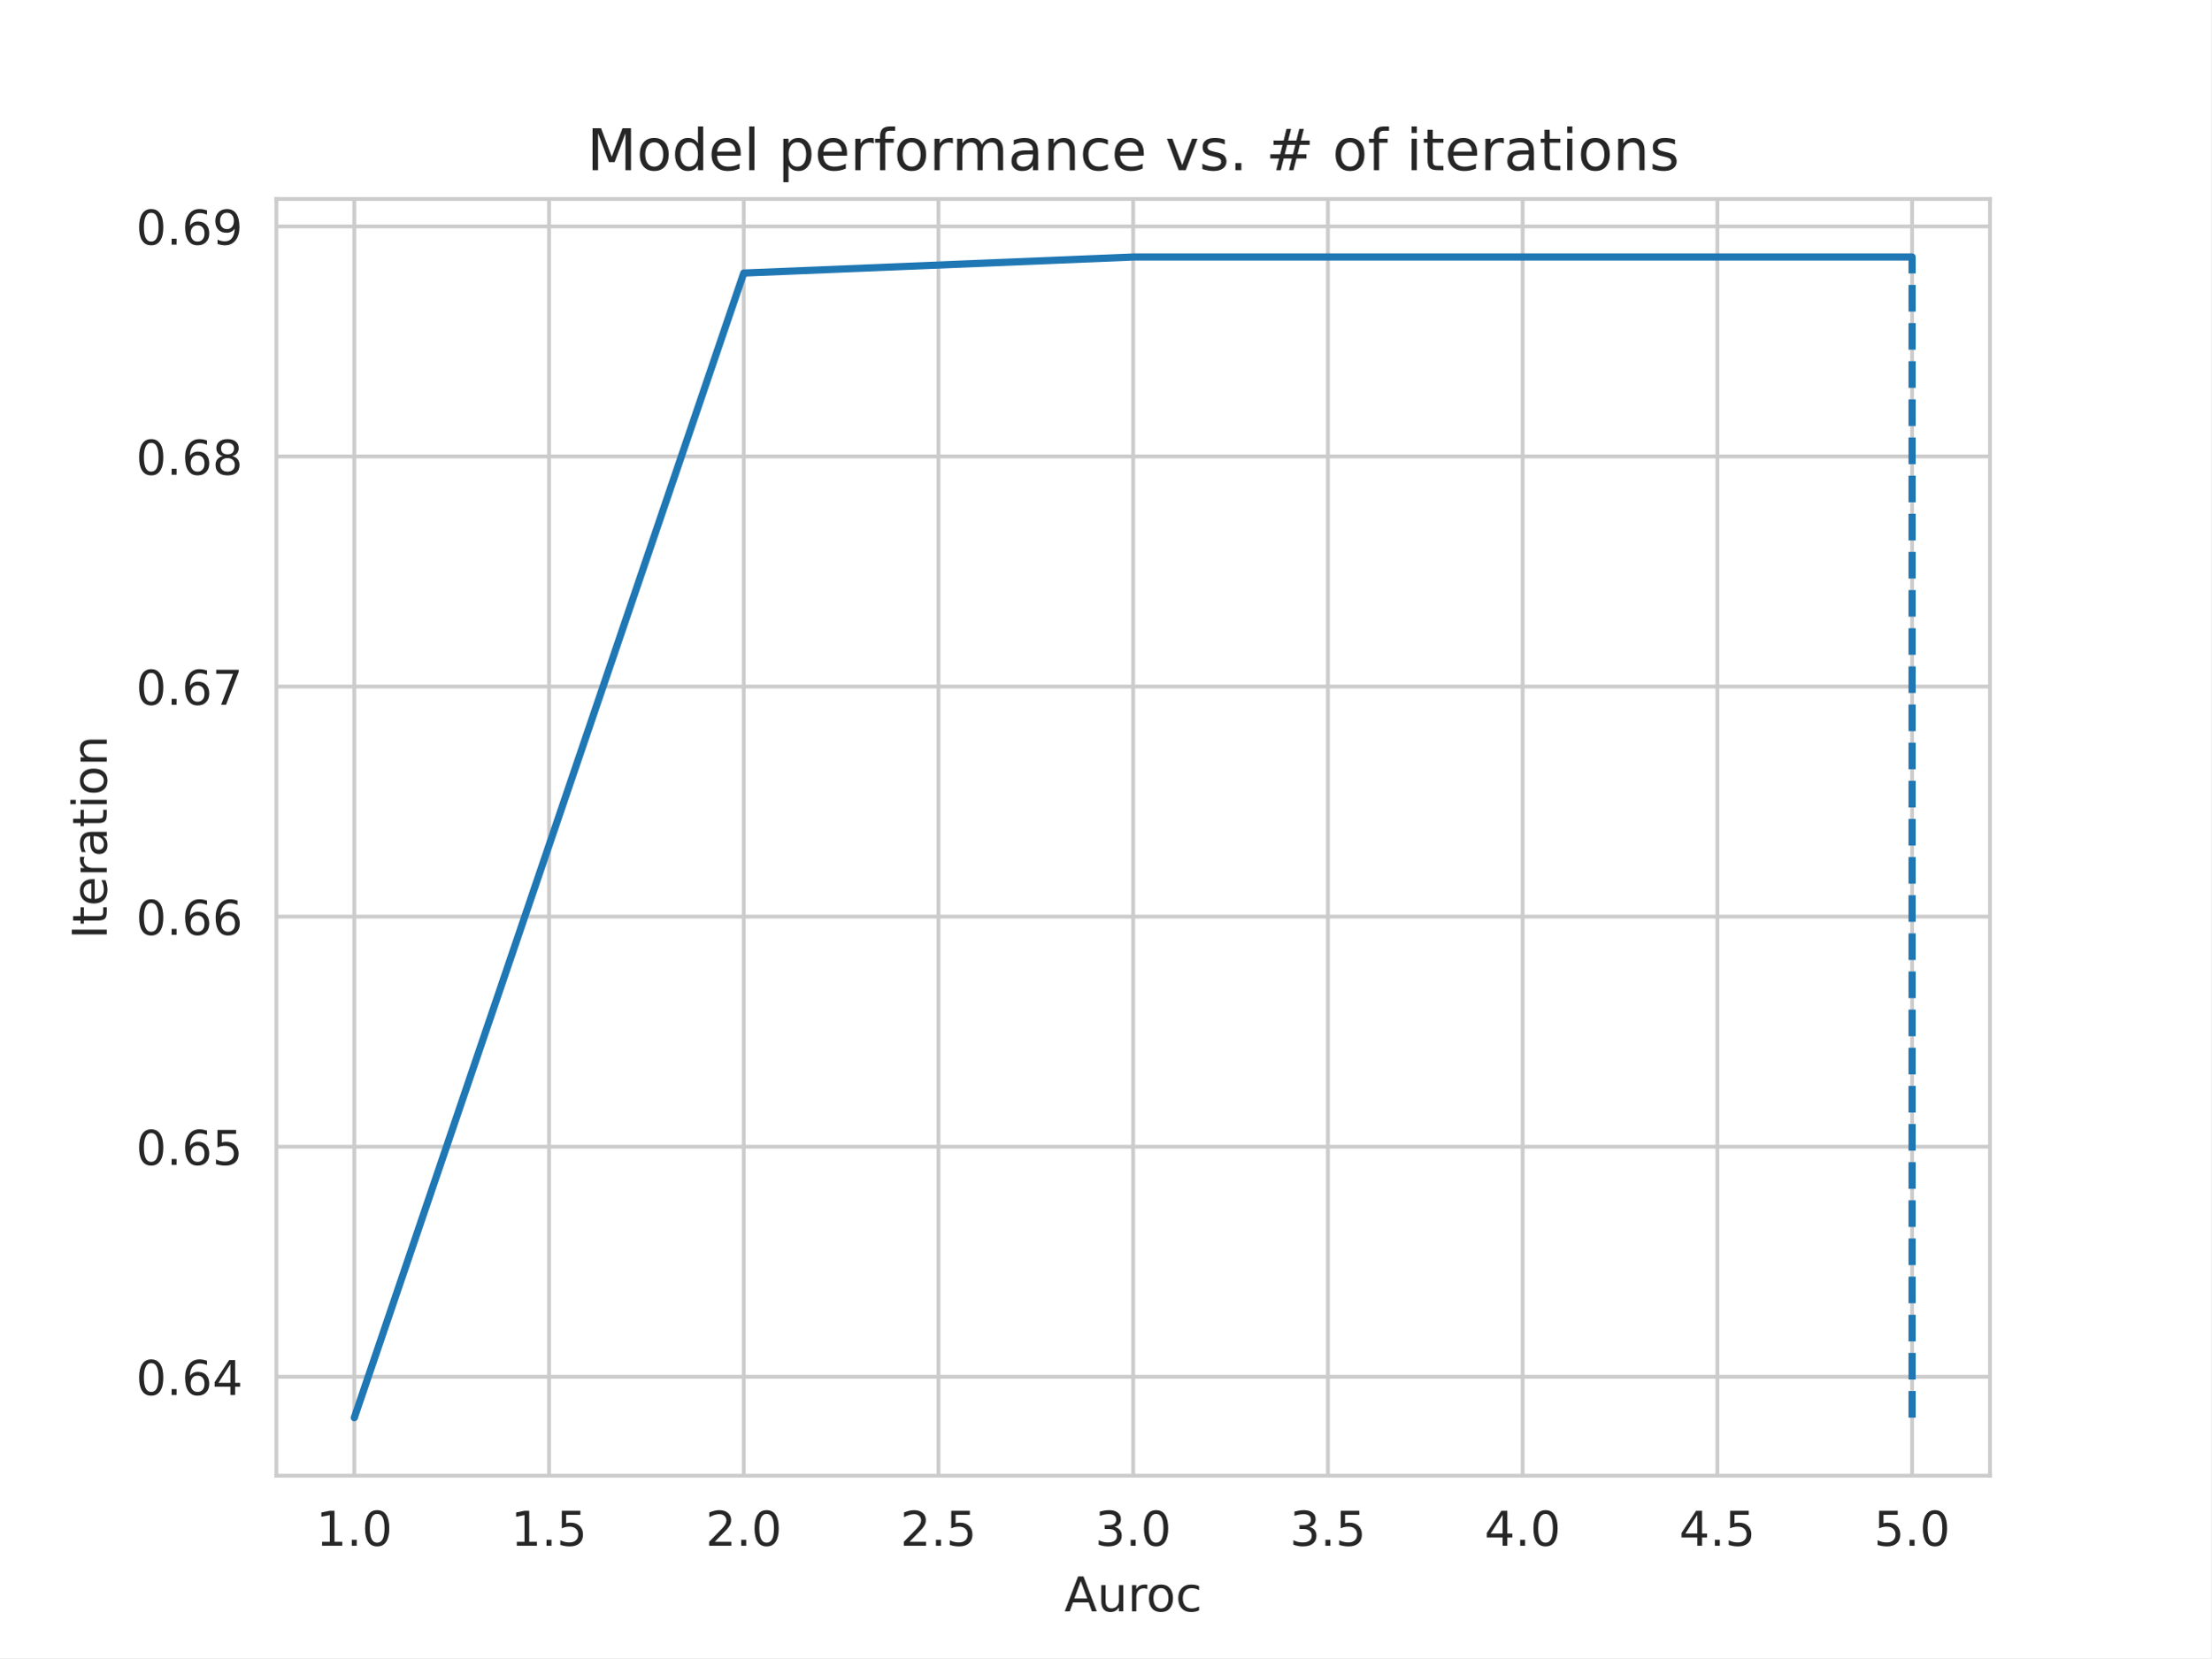
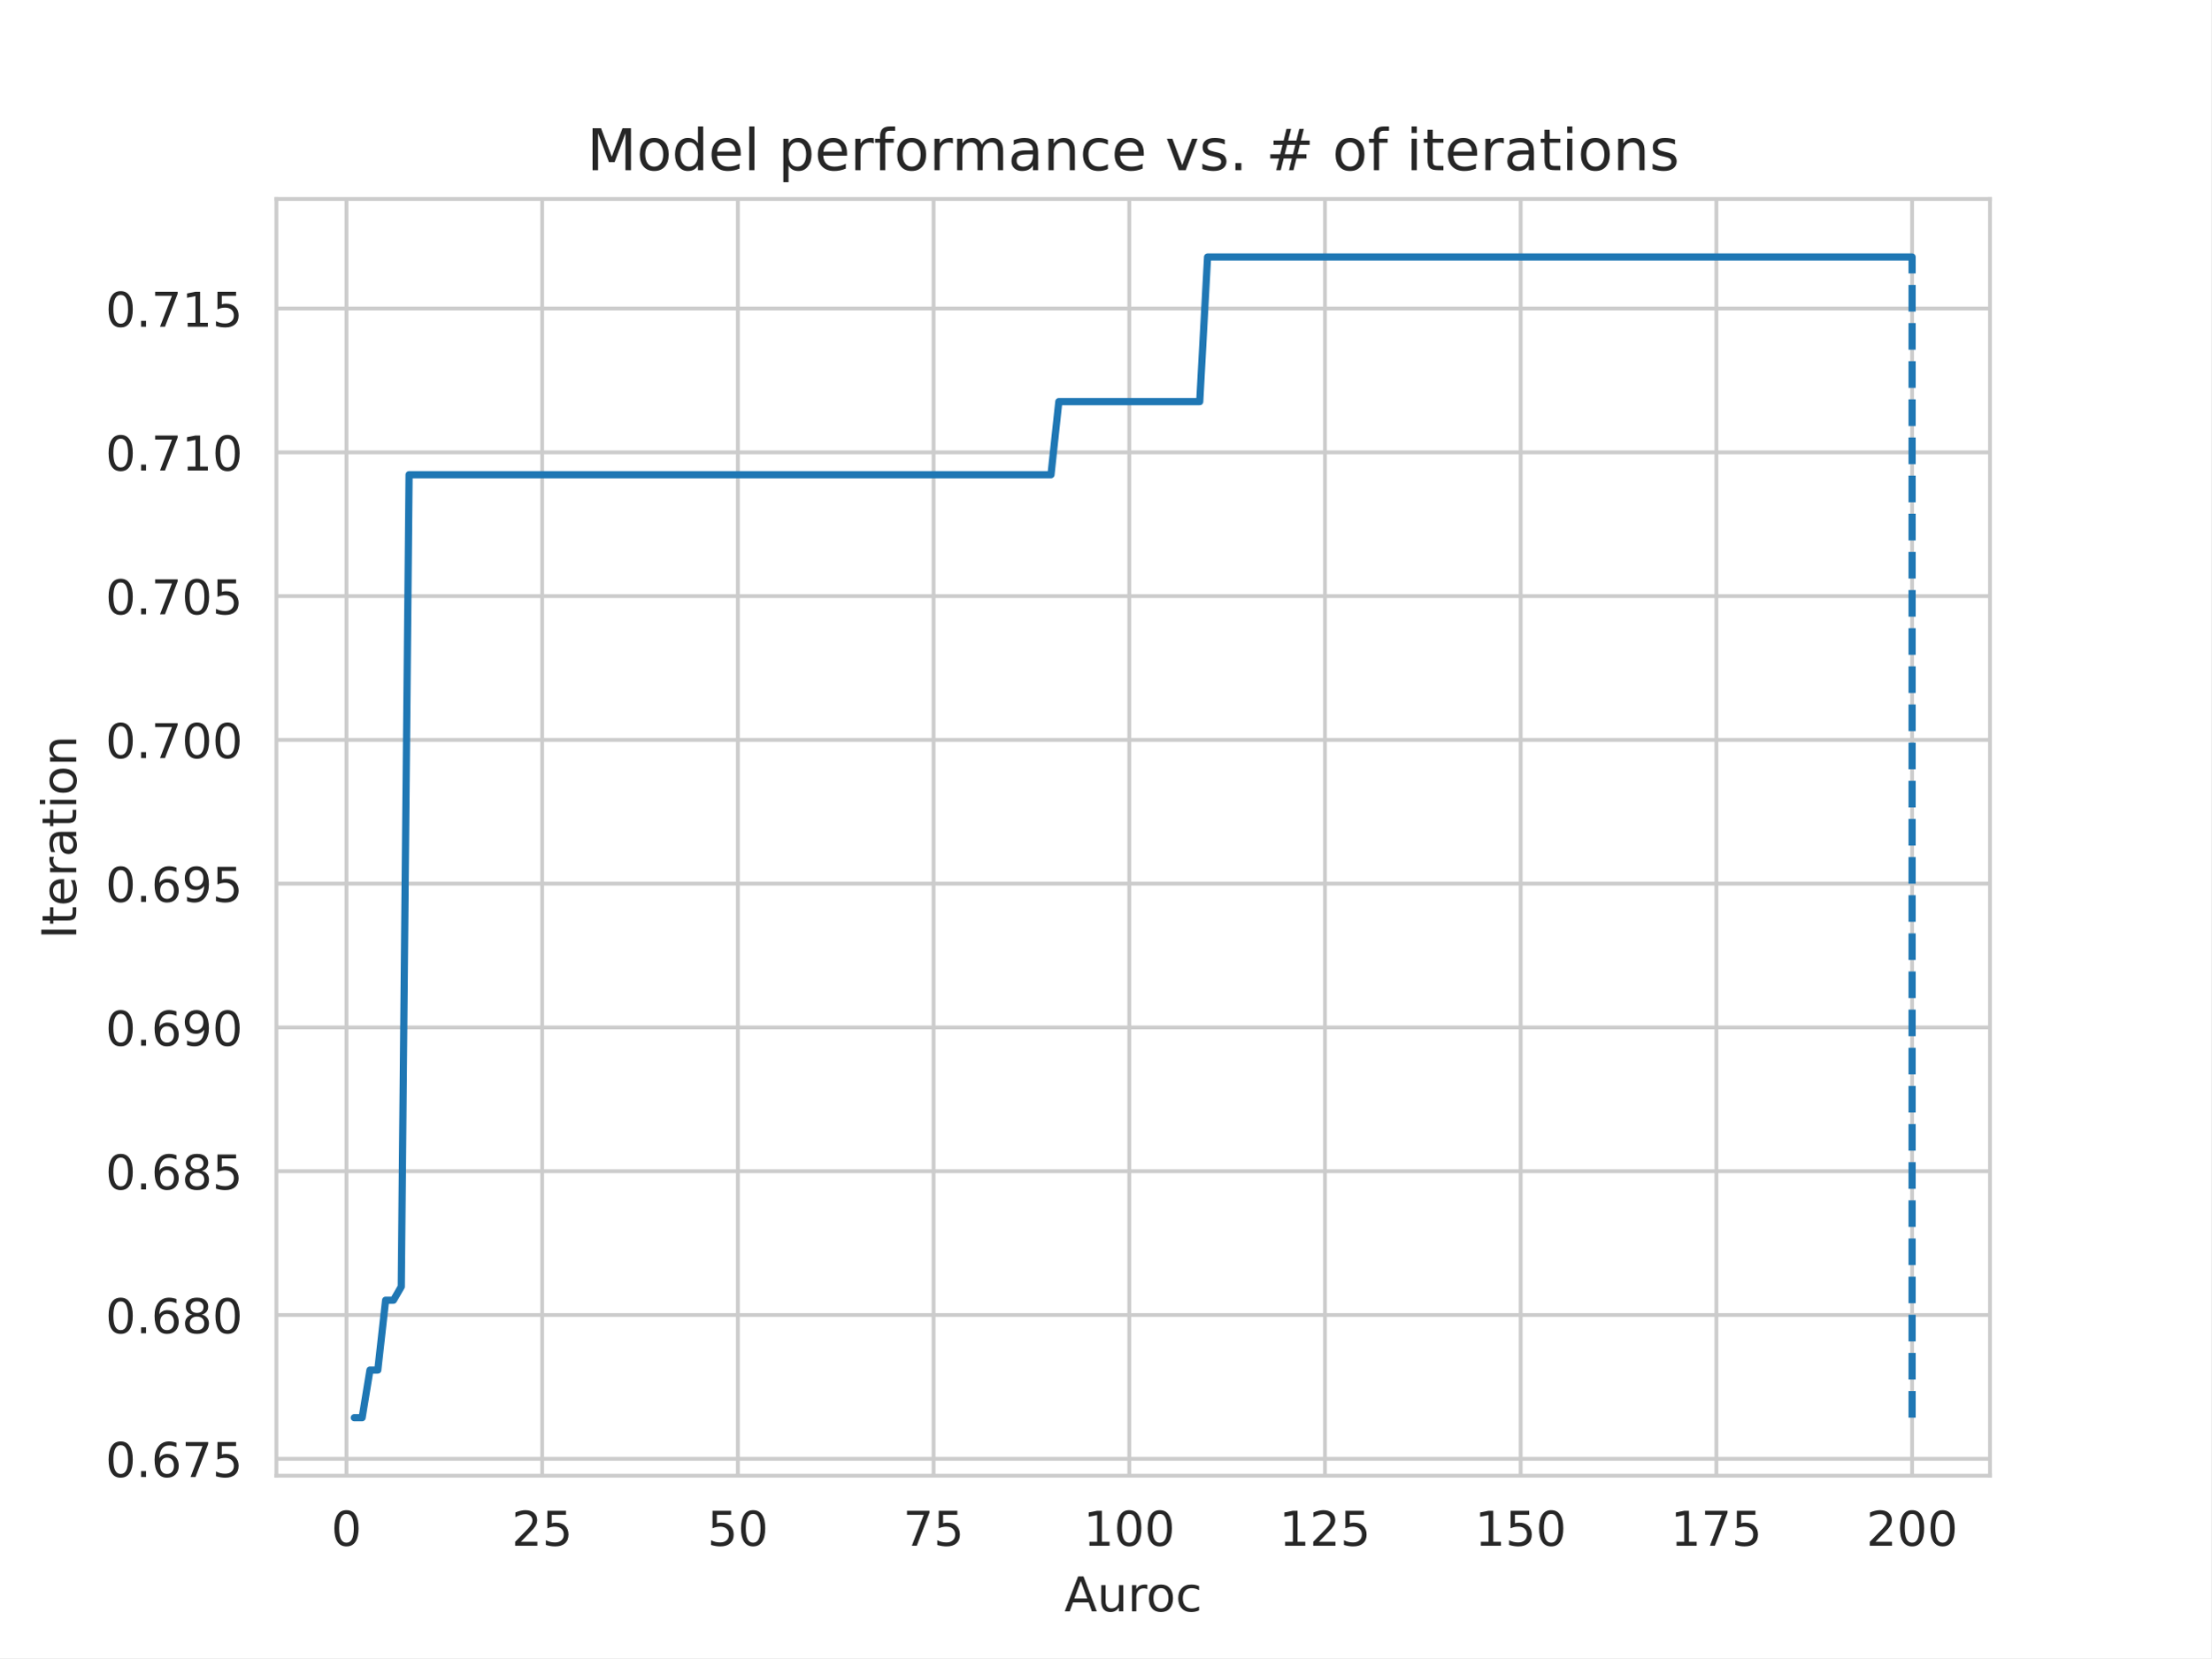
<svg xmlns="http://www.w3.org/2000/svg" xmlns:xlink="http://www.w3.org/1999/xlink" height="345.6pt" version="1.1" viewBox="0 0 460.8 345.6" width="460.8pt">
  <defs>
    <style type="text/css">*{stroke-linecap:butt;stroke-linejoin:round;}</style>
  </defs>
  <g id="figure_1">
    <g id="patch_1">
      <path d="M 0 345.6  L 460.8 345.6  L 460.8 0  L 0 0  z " style="fill:#ffffff;" />
    </g>
    <g id="axes_1">
      <g id="patch_2">
        <path d="M 57.6 307.584  L 414.72 307.584  L 414.72 41.472  L 57.6 41.472  z " style="fill:#ffffff;" />
      </g>
      <g id="matplotlib.axis_1">
        <g id="xtick_1">
          <g id="line2d_1">
-             <path clip-path="url(#pe7134ec172)" d="M 73.833 307.584  L 73.833 41.472  " style="fill:none;stroke:#cccccc;stroke-linecap:round;stroke-width:0.8;" />
+             <path clip-path="url(#p20db087b33)" d="M 72.201 307.584  L 72.201 41.472  " style="fill:none;stroke:#cccccc;stroke-linecap:round;stroke-width:0.8;" />
          </g>
          <g id="text_1">
-             <g style="fill:#262626;" transform="translate(65.88116 322.1824)scale(0.1 -0.1)">
-               <defs>
-                 <path d="M 794 531  L 1825 531  L 1825 4091  L 703 3866  L 703 4441  L 1819 4666  L 2450 4666  L 2450 531  L 3481 531  L 3481 0  L 794 0  L 794 531  z " id="DejaVuSans-31" transform="scale(0.015625)" />
-                 <path d="M 684 794  L 1344 794  L 1344 0  L 684 0  L 684 794  z " id="DejaVuSans-2e" transform="scale(0.015625)" />
+             <g style="fill:#262626;" transform="translate(69.02005 322.1824)scale(0.1 -0.1)">
+               <defs>
                <path d="M 2034 4250  Q 1547 4250 1301 3770  Q 1056 3291 1056 2328  Q 1056 1369 1301 889  Q 1547 409 2034 409  Q 2525 409 2770 889  Q 3016 1369 3016 2328  Q 3016 3291 2770 3770  Q 2525 4250 2034 4250  z M 2034 4750  Q 2819 4750 3233 4129  Q 3647 3509 3647 2328  Q 3647 1150 3233 529  Q 2819 -91 2034 -91  Q 1250 -91 836 529  Q 422 1150 422 2328  Q 422 3509 836 4129  Q 1250 4750 2034 4750  z " id="DejaVuSans-30" transform="scale(0.015625)" />
              </defs>
-               <use xlink:href="#DejaVuSans-31" />
-               <use x="63.623" xlink:href="#DejaVuSans-2e" />
-               <use x="95.41" xlink:href="#DejaVuSans-30" />
+               <use xlink:href="#DejaVuSans-30" />
            </g>
          </g>
        </g>
        <g id="xtick_2">
          <g id="line2d_2">
-             <path clip-path="url(#pe7134ec172)" d="M 114.415 307.584  L 114.415 41.472  " style="fill:none;stroke:#cccccc;stroke-linecap:round;stroke-width:0.8;" />
+             <path clip-path="url(#p20db087b33)" d="M 112.987 307.584  L 112.987 41.472  " style="fill:none;stroke:#cccccc;stroke-linecap:round;stroke-width:0.8;" />
          </g>
          <g id="text_2">
-             <g style="fill:#262626;" transform="translate(106.463 322.1824)scale(0.1 -0.1)">
-               <defs>
+             <g style="fill:#262626;" transform="translate(106.6245 322.1824)scale(0.1 -0.1)">
+               <defs>
+                 <path d="M 1228 531  L 3431 531  L 3431 0  L 469 0  L 469 531  Q 828 903 1448 1529  Q 2069 2156 2228 2338  Q 2531 2678 2651 2914  Q 2772 3150 2772 3378  Q 2772 3750 2511 3984  Q 2250 4219 1831 4219  Q 1534 4219 1204 4116  Q 875 4013 500 3803  L 500 4441  Q 881 4594 1212 4672  Q 1544 4750 1819 4750  Q 2544 4750 2975 4387  Q 3406 4025 3406 3419  Q 3406 3131 3298 2873  Q 3191 2616 2906 2266  Q 2828 2175 2409 1742  Q 1991 1309 1228 531  z " id="DejaVuSans-32" transform="scale(0.015625)" />
                <path d="M 691 4666  L 3169 4666  L 3169 4134  L 1269 4134  L 1269 2991  Q 1406 3038 1543 3061  Q 1681 3084 1819 3084  Q 2600 3084 3056 2656  Q 3513 2228 3513 1497  Q 3513 744 3044 326  Q 2575 -91 1722 -91  Q 1428 -91 1123 -41  Q 819 9 494 109  L 494 744  Q 775 591 1075 516  Q 1375 441 1709 441  Q 2250 441 2565 725  Q 2881 1009 2881 1497  Q 2881 1984 2565 2268  Q 2250 2553 1709 2553  Q 1456 2553 1204 2497  Q 953 2441 691 2322  L 691 4666  z " id="DejaVuSans-35" transform="scale(0.015625)" />
              </defs>
-               <use xlink:href="#DejaVuSans-31" />
-               <use x="63.623" xlink:href="#DejaVuSans-2e" />
-               <use x="95.41" xlink:href="#DejaVuSans-35" />
+               <use xlink:href="#DejaVuSans-32" />
+               <use x="63.623" xlink:href="#DejaVuSans-35" />
            </g>
          </g>
        </g>
        <g id="xtick_3">
          <g id="line2d_3">
-             <path clip-path="url(#pe7134ec172)" d="M 154.996 307.584  L 154.996 41.472  " style="fill:none;stroke:#cccccc;stroke-linecap:round;stroke-width:0.8;" />
+             <path clip-path="url(#p20db087b33)" d="M 153.773 307.584  L 153.773 41.472  " style="fill:none;stroke:#cccccc;stroke-linecap:round;stroke-width:0.8;" />
          </g>
          <g id="text_3">
-             <g style="fill:#262626;" transform="translate(147.0448 322.1824)scale(0.1 -0.1)">
-               <defs>
-                 <path d="M 1228 531  L 3431 531  L 3431 0  L 469 0  L 469 531  Q 828 903 1448 1529  Q 2069 2156 2228 2338  Q 2531 2678 2651 2914  Q 2772 3150 2772 3378  Q 2772 3750 2511 3984  Q 2250 4219 1831 4219  Q 1534 4219 1204 4116  Q 875 4013 500 3803  L 500 4441  Q 881 4594 1212 4672  Q 1544 4750 1819 4750  Q 2544 4750 2975 4387  Q 3406 4025 3406 3419  Q 3406 3131 3298 2873  Q 3191 2616 2906 2266  Q 2828 2175 2409 1742  Q 1991 1309 1228 531  z " id="DejaVuSans-32" transform="scale(0.015625)" />
-               </defs>
-               <use xlink:href="#DejaVuSans-32" />
-               <use x="63.623" xlink:href="#DejaVuSans-2e" />
-               <use x="95.41" xlink:href="#DejaVuSans-30" />
+             <g style="fill:#262626;" transform="translate(147.4103 322.1824)scale(0.1 -0.1)">
+               <use xlink:href="#DejaVuSans-35" />
+               <use x="63.623" xlink:href="#DejaVuSans-30" />
            </g>
          </g>
        </g>
        <g id="xtick_4">
          <g id="line2d_4">
-             <path clip-path="url(#pe7134ec172)" d="M 195.578 307.584  L 195.578 41.472  " style="fill:none;stroke:#cccccc;stroke-linecap:round;stroke-width:0.8;" />
+             <path clip-path="url(#p20db087b33)" d="M 194.559 307.584  L 194.559 41.472  " style="fill:none;stroke:#cccccc;stroke-linecap:round;stroke-width:0.8;" />
          </g>
          <g id="text_4">
-             <g style="fill:#262626;" transform="translate(187.6266 322.1824)scale(0.1 -0.1)">
-               <use xlink:href="#DejaVuSans-32" />
-               <use x="63.623" xlink:href="#DejaVuSans-2e" />
-               <use x="95.41" xlink:href="#DejaVuSans-35" />
+             <g style="fill:#262626;" transform="translate(188.196 322.1824)scale(0.1 -0.1)">
+               <defs>
+                 <path d="M 525 4666  L 3525 4666  L 3525 4397  L 1831 0  L 1172 0  L 2766 4134  L 525 4134  L 525 4666  z " id="DejaVuSans-37" transform="scale(0.015625)" />
+               </defs>
+               <use xlink:href="#DejaVuSans-37" />
+               <use x="63.623" xlink:href="#DejaVuSans-35" />
            </g>
          </g>
        </g>
        <g id="xtick_5">
          <g id="line2d_5">
-             <path clip-path="url(#pe7134ec172)" d="M 236.16 307.584  L 236.16 41.472  " style="fill:none;stroke:#cccccc;stroke-linecap:round;stroke-width:0.8;" />
+             <path clip-path="url(#p20db087b33)" d="M 235.344 307.584  L 235.344 41.472  " style="fill:none;stroke:#cccccc;stroke-linecap:round;stroke-width:0.8;" />
          </g>
          <g id="text_5">
-             <g style="fill:#262626;" transform="translate(228.2084 322.1824)scale(0.1 -0.1)">
-               <defs>
-                 <path d="M 2597 2516  Q 3050 2419 3304 2112  Q 3559 1806 3559 1356  Q 3559 666 3084 287  Q 2609 -91 1734 -91  Q 1441 -91 1130 -33  Q 819 25 488 141  L 488 750  Q 750 597 1062 519  Q 1375 441 1716 441  Q 2309 441 2620 675  Q 2931 909 2931 1356  Q 2931 1769 2642 2001  Q 2353 2234 1838 2234  L 1294 2234  L 1294 2753  L 1863 2753  Q 2328 2753 2575 2939  Q 2822 3125 2822 3475  Q 2822 3834 2567 4026  Q 2313 4219 1838 4219  Q 1578 4219 1281 4162  Q 984 4106 628 3988  L 628 4550  Q 988 4650 1302 4700  Q 1616 4750 1894 4750  Q 2613 4750 3031 4423  Q 3450 4097 3450 3541  Q 3450 3153 3228 2886  Q 3006 2619 2597 2516  z " id="DejaVuSans-33" transform="scale(0.015625)" />
-               </defs>
-               <use xlink:href="#DejaVuSans-33" />
-               <use x="63.623" xlink:href="#DejaVuSans-2e" />
-               <use x="95.41" xlink:href="#DejaVuSans-30" />
+             <g style="fill:#262626;" transform="translate(225.8005 322.1824)scale(0.1 -0.1)">
+               <defs>
+                 <path d="M 794 531  L 1825 531  L 1825 4091  L 703 3866  L 703 4441  L 1819 4666  L 2450 4666  L 2450 531  L 3481 531  L 3481 0  L 794 0  L 794 531  z " id="DejaVuSans-31" transform="scale(0.015625)" />
+               </defs>
+               <use xlink:href="#DejaVuSans-31" />
+               <use x="63.623" xlink:href="#DejaVuSans-30" />
+               <use x="127.246" xlink:href="#DejaVuSans-30" />
            </g>
          </g>
        </g>
        <g id="xtick_6">
          <g id="line2d_6">
-             <path clip-path="url(#pe7134ec172)" d="M 276.742 307.584  L 276.742 41.472  " style="fill:none;stroke:#cccccc;stroke-linecap:round;stroke-width:0.8;" />
+             <path clip-path="url(#p20db087b33)" d="M 276.13 307.584  L 276.13 41.472  " style="fill:none;stroke:#cccccc;stroke-linecap:round;stroke-width:0.8;" />
          </g>
          <g id="text_6">
-             <g style="fill:#262626;" transform="translate(268.7903 322.1824)scale(0.1 -0.1)">
-               <use xlink:href="#DejaVuSans-33" />
-               <use x="63.623" xlink:href="#DejaVuSans-2e" />
-               <use x="95.41" xlink:href="#DejaVuSans-35" />
+             <g style="fill:#262626;" transform="translate(266.5863 322.1824)scale(0.1 -0.1)">
+               <use xlink:href="#DejaVuSans-31" />
+               <use x="63.623" xlink:href="#DejaVuSans-32" />
+               <use x="127.246" xlink:href="#DejaVuSans-35" />
            </g>
          </g>
        </g>
        <g id="xtick_7">
          <g id="line2d_7">
-             <path clip-path="url(#pe7134ec172)" d="M 317.324 307.584  L 317.324 41.472  " style="fill:none;stroke:#cccccc;stroke-linecap:round;stroke-width:0.8;" />
+             <path clip-path="url(#p20db087b33)" d="M 316.916 307.584  L 316.916 41.472  " style="fill:none;stroke:#cccccc;stroke-linecap:round;stroke-width:0.8;" />
          </g>
          <g id="text_7">
-             <g style="fill:#262626;" transform="translate(309.3721 322.1824)scale(0.1 -0.1)">
-               <defs>
-                 <path d="M 2419 4116  L 825 1625  L 2419 1625  L 2419 4116  z M 2253 4666  L 3047 4666  L 3047 1625  L 3713 1625  L 3713 1100  L 3047 1100  L 3047 0  L 2419 0  L 2419 1100  L 313 1100  L 313 1709  L 2253 4666  z " id="DejaVuSans-34" transform="scale(0.015625)" />
-               </defs>
-               <use xlink:href="#DejaVuSans-34" />
-               <use x="63.623" xlink:href="#DejaVuSans-2e" />
-               <use x="95.41" xlink:href="#DejaVuSans-30" />
+             <g style="fill:#262626;" transform="translate(307.372 322.1824)scale(0.1 -0.1)">
+               <use xlink:href="#DejaVuSans-31" />
+               <use x="63.623" xlink:href="#DejaVuSans-35" />
+               <use x="127.246" xlink:href="#DejaVuSans-30" />
            </g>
          </g>
        </g>
        <g id="xtick_8">
          <g id="line2d_8">
-             <path clip-path="url(#pe7134ec172)" d="M 357.905 307.584  L 357.905 41.472  " style="fill:none;stroke:#cccccc;stroke-linecap:round;stroke-width:0.8;" />
+             <path clip-path="url(#p20db087b33)" d="M 357.702 307.584  L 357.702 41.472  " style="fill:none;stroke:#cccccc;stroke-linecap:round;stroke-width:0.8;" />
          </g>
          <g id="text_8">
-             <g style="fill:#262626;" transform="translate(349.9539 322.1824)scale(0.1 -0.1)">
-               <use xlink:href="#DejaVuSans-34" />
-               <use x="63.623" xlink:href="#DejaVuSans-2e" />
-               <use x="95.41" xlink:href="#DejaVuSans-35" />
+             <g style="fill:#262626;" transform="translate(348.1578 322.1824)scale(0.1 -0.1)">
+               <use xlink:href="#DejaVuSans-31" />
+               <use x="63.623" xlink:href="#DejaVuSans-37" />
+               <use x="127.246" xlink:href="#DejaVuSans-35" />
            </g>
          </g>
        </g>
        <g id="xtick_9">
          <g id="line2d_9">
-             <path clip-path="url(#pe7134ec172)" d="M 398.487 307.584  L 398.487 41.472  " style="fill:none;stroke:#cccccc;stroke-linecap:round;stroke-width:0.8;" />
+             <path clip-path="url(#p20db087b33)" d="M 398.487 307.584  L 398.487 41.472  " style="fill:none;stroke:#cccccc;stroke-linecap:round;stroke-width:0.8;" />
          </g>
          <g id="text_9">
-             <g style="fill:#262626;" transform="translate(390.5357 322.1824)scale(0.1 -0.1)">
-               <use xlink:href="#DejaVuSans-35" />
-               <use x="63.623" xlink:href="#DejaVuSans-2e" />
-               <use x="95.41" xlink:href="#DejaVuSans-30" />
+             <g style="fill:#262626;" transform="translate(388.9435 322.1824)scale(0.1 -0.1)">
+               <use xlink:href="#DejaVuSans-32" />
+               <use x="63.623" xlink:href="#DejaVuSans-30" />
+               <use x="127.246" xlink:href="#DejaVuSans-30" />
            </g>
          </g>
        </g>
        <g id="text_10">
          <g style="fill:#262626;" transform="translate(221.8194 335.8606)scale(0.1 -0.1)">
            <defs>
              <path d="M 2188 4044  L 1331 1722  L 3047 1722  L 2188 4044  z M 1831 4666  L 2547 4666  L 4325 0  L 3669 0  L 3244 1197  L 1141 1197  L 716 0  L 50 0  L 1831 4666  z " id="DejaVuSans-41" transform="scale(0.015625)" />
              <path d="M 544 1381  L 544 3500  L 1119 3500  L 1119 1403  Q 1119 906 1312 657  Q 1506 409 1894 409  Q 2359 409 2629 706  Q 2900 1003 2900 1516  L 2900 3500  L 3475 3500  L 3475 0  L 2900 0  L 2900 538  Q 2691 219 2414 64  Q 2138 -91 1772 -91  Q 1169 -91 856 284  Q 544 659 544 1381  z M 1991 3584  L 1991 3584  z " id="DejaVuSans-75" transform="scale(0.015625)" />
              <path d="M 2631 2963  Q 2534 3019 2420 3045  Q 2306 3072 2169 3072  Q 1681 3072 1420 2755  Q 1159 2438 1159 1844  L 1159 0  L 581 0  L 581 3500  L 1159 3500  L 1159 2956  Q 1341 3275 1631 3429  Q 1922 3584 2338 3584  Q 2397 3584 2469 3576  Q 2541 3569 2628 3553  L 2631 2963  z " id="DejaVuSans-72" transform="scale(0.015625)" />
              <path d="M 1959 3097  Q 1497 3097 1228 2736  Q 959 2375 959 1747  Q 959 1119 1226 758  Q 1494 397 1959 397  Q 2419 397 2687 759  Q 2956 1122 2956 1747  Q 2956 2369 2687 2733  Q 2419 3097 1959 3097  z M 1959 3584  Q 2709 3584 3137 3096  Q 3566 2609 3566 1747  Q 3566 888 3137 398  Q 2709 -91 1959 -91  Q 1206 -91 779 398  Q 353 888 353 1747  Q 353 2609 779 3096  Q 1206 3584 1959 3584  z " id="DejaVuSans-6f" transform="scale(0.015625)" />
              <path d="M 3122 3366  L 3122 2828  Q 2878 2963 2633 3030  Q 2388 3097 2138 3097  Q 1578 3097 1268 2742  Q 959 2388 959 1747  Q 959 1106 1268 751  Q 1578 397 2138 397  Q 2388 397 2633 464  Q 2878 531 3122 666  L 3122 134  Q 2881 22 2623 -34  Q 2366 -91 2075 -91  Q 1284 -91 818 406  Q 353 903 353 1747  Q 353 2603 823 3093  Q 1294 3584 2113 3584  Q 2378 3584 2631 3529  Q 2884 3475 3122 3366  z " id="DejaVuSans-63" transform="scale(0.015625)" />
            </defs>
            <use xlink:href="#DejaVuSans-41" />
            <use x="68.408" xlink:href="#DejaVuSans-75" />
            <use x="131.787" xlink:href="#DejaVuSans-72" />
            <use x="170.65" xlink:href="#DejaVuSans-6f" />
            <use x="231.832" xlink:href="#DejaVuSans-63" />
          </g>
        </g>
      </g>
      <g id="matplotlib.axis_2">
        <g id="ytick_1">
          <g id="line2d_10">
-             <path clip-path="url(#pe7134ec172)" d="M 57.6 286.961  L 414.72 286.961  " style="fill:none;stroke:#cccccc;stroke-linecap:round;stroke-width:0.8;" />
+             <path clip-path="url(#p20db087b33)" d="M 57.6 304.06  L 414.72 304.06  " style="fill:none;stroke:#cccccc;stroke-linecap:round;stroke-width:0.8;" />
          </g>
          <g id="text_11">
-             <g style="fill:#262626;" transform="translate(28.33438 290.7599)scale(0.1 -0.1)">
-               <defs>
+             <g style="fill:#262626;" transform="translate(21.97188 307.8597)scale(0.1 -0.1)">
+               <defs>
+                 <path d="M 684 794  L 1344 794  L 1344 0  L 684 0  L 684 794  z " id="DejaVuSans-2e" transform="scale(0.015625)" />
                <path d="M 2113 2584  Q 1688 2584 1439 2293  Q 1191 2003 1191 1497  Q 1191 994 1439 701  Q 1688 409 2113 409  Q 2538 409 2786 701  Q 3034 994 3034 1497  Q 3034 2003 2786 2293  Q 2538 2584 2113 2584  z M 3366 4563  L 3366 3988  Q 3128 4100 2886 4159  Q 2644 4219 2406 4219  Q 1781 4219 1451 3797  Q 1122 3375 1075 2522  Q 1259 2794 1537 2939  Q 1816 3084 2150 3084  Q 2853 3084 3261 2657  Q 3669 2231 3669 1497  Q 3669 778 3244 343  Q 2819 -91 2113 -91  Q 1303 -91 875 529  Q 447 1150 447 2328  Q 447 3434 972 4092  Q 1497 4750 2381 4750  Q 2619 4750 2861 4703  Q 3103 4656 3366 4563  z " id="DejaVuSans-36" transform="scale(0.015625)" />
              </defs>
              <use xlink:href="#DejaVuSans-30" />
              <use x="63.623" xlink:href="#DejaVuSans-2e" />
              <use x="95.41" xlink:href="#DejaVuSans-36" />
-               <use x="159.033" xlink:href="#DejaVuSans-34" />
+               <use x="159.033" xlink:href="#DejaVuSans-37" />
+               <use x="222.656" xlink:href="#DejaVuSans-35" />
            </g>
          </g>
        </g>
        <g id="ytick_2">
          <g id="line2d_11">
-             <path clip-path="url(#pe7134ec172)" d="M 57.6 239.006  L 414.72 239.006  " style="fill:none;stroke:#cccccc;stroke-linecap:round;stroke-width:0.8;" />
+             <path clip-path="url(#p20db087b33)" d="M 57.6 274.091  L 414.72 274.091  " style="fill:none;stroke:#cccccc;stroke-linecap:round;stroke-width:0.8;" />
          </g>
          <g id="text_12">
-             <g style="fill:#262626;" transform="translate(28.33438 242.8055)scale(0.1 -0.1)">
-               <use xlink:href="#DejaVuSans-30" />
-               <use x="63.623" xlink:href="#DejaVuSans-2e" />
-               <use x="95.41" xlink:href="#DejaVuSans-36" />
-               <use x="159.033" xlink:href="#DejaVuSans-35" />
+             <g style="fill:#262626;" transform="translate(21.97188 277.8903)scale(0.1 -0.1)">
+               <defs>
+                 <path d="M 2034 2216  Q 1584 2216 1326 1975  Q 1069 1734 1069 1313  Q 1069 891 1326 650  Q 1584 409 2034 409  Q 2484 409 2743 651  Q 3003 894 3003 1313  Q 3003 1734 2745 1975  Q 2488 2216 2034 2216  z M 1403 2484  Q 997 2584 770 2862  Q 544 3141 544 3541  Q 544 4100 942 4425  Q 1341 4750 2034 4750  Q 2731 4750 3128 4425  Q 3525 4100 3525 3541  Q 3525 3141 3298 2862  Q 3072 2584 2669 2484  Q 3125 2378 3379 2068  Q 3634 1759 3634 1313  Q 3634 634 3220 271  Q 2806 -91 2034 -91  Q 1263 -91 848 271  Q 434 634 434 1313  Q 434 1759 690 2068  Q 947 2378 1403 2484  z M 1172 3481  Q 1172 3119 1398 2916  Q 1625 2713 2034 2713  Q 2441 2713 2670 2916  Q 2900 3119 2900 3481  Q 2900 3844 2670 4047  Q 2441 4250 2034 4250  Q 1625 4250 1398 4047  Q 1172 3844 1172 3481  z " id="DejaVuSans-38" transform="scale(0.015625)" />
+               </defs>
+               <use xlink:href="#DejaVuSans-30" />
+               <use x="63.623" xlink:href="#DejaVuSans-2e" />
+               <use x="95.41" xlink:href="#DejaVuSans-36" />
+               <use x="159.033" xlink:href="#DejaVuSans-38" />
+               <use x="222.656" xlink:href="#DejaVuSans-30" />
            </g>
          </g>
        </g>
        <g id="ytick_3">
          <g id="line2d_12">
-             <path clip-path="url(#pe7134ec172)" d="M 57.6 191.052  L 414.72 191.052  " style="fill:none;stroke:#cccccc;stroke-linecap:round;stroke-width:0.8;" />
+             <path clip-path="url(#p20db087b33)" d="M 57.6 244.122  L 414.72 244.122  " style="fill:none;stroke:#cccccc;stroke-linecap:round;stroke-width:0.8;" />
          </g>
          <g id="text_13">
-             <g style="fill:#262626;" transform="translate(28.33438 194.8512)scale(0.1 -0.1)">
-               <use xlink:href="#DejaVuSans-30" />
-               <use x="63.623" xlink:href="#DejaVuSans-2e" />
-               <use x="95.41" xlink:href="#DejaVuSans-36" />
-               <use x="159.033" xlink:href="#DejaVuSans-36" />
+             <g style="fill:#262626;" transform="translate(21.97188 247.921)scale(0.1 -0.1)">
+               <use xlink:href="#DejaVuSans-30" />
+               <use x="63.623" xlink:href="#DejaVuSans-2e" />
+               <use x="95.41" xlink:href="#DejaVuSans-36" />
+               <use x="159.033" xlink:href="#DejaVuSans-38" />
+               <use x="222.656" xlink:href="#DejaVuSans-35" />
            </g>
          </g>
        </g>
        <g id="ytick_4">
          <g id="line2d_13">
-             <path clip-path="url(#pe7134ec172)" d="M 57.6 143.098  L 414.72 143.098  " style="fill:none;stroke:#cccccc;stroke-linecap:round;stroke-width:0.8;" />
+             <path clip-path="url(#p20db087b33)" d="M 57.6 214.152  L 414.72 214.152  " style="fill:none;stroke:#cccccc;stroke-linecap:round;stroke-width:0.8;" />
          </g>
          <g id="text_14">
-             <g style="fill:#262626;" transform="translate(28.33438 146.8968)scale(0.1 -0.1)">
-               <defs>
-                 <path d="M 525 4666  L 3525 4666  L 3525 4397  L 1831 0  L 1172 0  L 2766 4134  L 525 4134  L 525 4666  z " id="DejaVuSans-37" transform="scale(0.015625)" />
-               </defs>
-               <use xlink:href="#DejaVuSans-30" />
-               <use x="63.623" xlink:href="#DejaVuSans-2e" />
-               <use x="95.41" xlink:href="#DejaVuSans-36" />
-               <use x="159.033" xlink:href="#DejaVuSans-37" />
+             <g style="fill:#262626;" transform="translate(21.97188 217.9516)scale(0.1 -0.1)">
+               <defs>
+                 <path d="M 703 97  L 703 672  Q 941 559 1184 500  Q 1428 441 1663 441  Q 2288 441 2617 861  Q 2947 1281 2994 2138  Q 2813 1869 2534 1725  Q 2256 1581 1919 1581  Q 1219 1581 811 2004  Q 403 2428 403 3163  Q 403 3881 828 4315  Q 1253 4750 1959 4750  Q 2769 4750 3195 4129  Q 3622 3509 3622 2328  Q 3622 1225 3098 567  Q 2575 -91 1691 -91  Q 1453 -91 1209 -44  Q 966 3 703 97  z M 1959 2075  Q 2384 2075 2632 2365  Q 2881 2656 2881 3163  Q 2881 3666 2632 3958  Q 2384 4250 1959 4250  Q 1534 4250 1286 3958  Q 1038 3666 1038 3163  Q 1038 2656 1286 2365  Q 1534 2075 1959 2075  z " id="DejaVuSans-39" transform="scale(0.015625)" />
+               </defs>
+               <use xlink:href="#DejaVuSans-30" />
+               <use x="63.623" xlink:href="#DejaVuSans-2e" />
+               <use x="95.41" xlink:href="#DejaVuSans-36" />
+               <use x="159.033" xlink:href="#DejaVuSans-39" />
+               <use x="222.656" xlink:href="#DejaVuSans-30" />
            </g>
          </g>
        </g>
        <g id="ytick_5">
          <g id="line2d_14">
-             <path clip-path="url(#pe7134ec172)" d="M 57.6 95.143  L 414.72 95.143  " style="fill:none;stroke:#cccccc;stroke-linecap:round;stroke-width:0.8;" />
+             <path clip-path="url(#p20db087b33)" d="M 57.6 184.183  L 414.72 184.183  " style="fill:none;stroke:#cccccc;stroke-linecap:round;stroke-width:0.8;" />
          </g>
          <g id="text_15">
-             <g style="fill:#262626;" transform="translate(28.33438 98.94238)scale(0.1 -0.1)">
-               <defs>
-                 <path d="M 2034 2216  Q 1584 2216 1326 1975  Q 1069 1734 1069 1313  Q 1069 891 1326 650  Q 1584 409 2034 409  Q 2484 409 2743 651  Q 3003 894 3003 1313  Q 3003 1734 2745 1975  Q 2488 2216 2034 2216  z M 1403 2484  Q 997 2584 770 2862  Q 544 3141 544 3541  Q 544 4100 942 4425  Q 1341 4750 2034 4750  Q 2731 4750 3128 4425  Q 3525 4100 3525 3541  Q 3525 3141 3298 2862  Q 3072 2584 2669 2484  Q 3125 2378 3379 2068  Q 3634 1759 3634 1313  Q 3634 634 3220 271  Q 2806 -91 2034 -91  Q 1263 -91 848 271  Q 434 634 434 1313  Q 434 1759 690 2068  Q 947 2378 1403 2484  z M 1172 3481  Q 1172 3119 1398 2916  Q 1625 2713 2034 2713  Q 2441 2713 2670 2916  Q 2900 3119 2900 3481  Q 2900 3844 2670 4047  Q 2441 4250 2034 4250  Q 1625 4250 1398 4047  Q 1172 3844 1172 3481  z " id="DejaVuSans-38" transform="scale(0.015625)" />
-               </defs>
-               <use xlink:href="#DejaVuSans-30" />
-               <use x="63.623" xlink:href="#DejaVuSans-2e" />
-               <use x="95.41" xlink:href="#DejaVuSans-36" />
-               <use x="159.033" xlink:href="#DejaVuSans-38" />
+             <g style="fill:#262626;" transform="translate(21.97188 187.9822)scale(0.1 -0.1)">
+               <use xlink:href="#DejaVuSans-30" />
+               <use x="63.623" xlink:href="#DejaVuSans-2e" />
+               <use x="95.41" xlink:href="#DejaVuSans-36" />
+               <use x="159.033" xlink:href="#DejaVuSans-39" />
+               <use x="222.656" xlink:href="#DejaVuSans-35" />
            </g>
          </g>
        </g>
        <g id="ytick_6">
          <g id="line2d_15">
-             <path clip-path="url(#pe7134ec172)" d="M 57.6 47.189  L 414.72 47.189  " style="fill:none;stroke:#cccccc;stroke-linecap:round;stroke-width:0.8;" />
+             <path clip-path="url(#p20db087b33)" d="M 57.6 154.214  L 414.72 154.214  " style="fill:none;stroke:#cccccc;stroke-linecap:round;stroke-width:0.8;" />
          </g>
          <g id="text_16">
-             <g style="fill:#262626;" transform="translate(28.33438 50.98799)scale(0.1 -0.1)">
-               <defs>
-                 <path d="M 703 97  L 703 672  Q 941 559 1184 500  Q 1428 441 1663 441  Q 2288 441 2617 861  Q 2947 1281 2994 2138  Q 2813 1869 2534 1725  Q 2256 1581 1919 1581  Q 1219 1581 811 2004  Q 403 2428 403 3163  Q 403 3881 828 4315  Q 1253 4750 1959 4750  Q 2769 4750 3195 4129  Q 3622 3509 3622 2328  Q 3622 1225 3098 567  Q 2575 -91 1691 -91  Q 1453 -91 1209 -44  Q 966 3 703 97  z M 1959 2075  Q 2384 2075 2632 2365  Q 2881 2656 2881 3163  Q 2881 3666 2632 3958  Q 2384 4250 1959 4250  Q 1534 4250 1286 3958  Q 1038 3666 1038 3163  Q 1038 2656 1286 2365  Q 1534 2075 1959 2075  z " id="DejaVuSans-39" transform="scale(0.015625)" />
-               </defs>
-               <use xlink:href="#DejaVuSans-30" />
-               <use x="63.623" xlink:href="#DejaVuSans-2e" />
-               <use x="95.41" xlink:href="#DejaVuSans-36" />
-               <use x="159.033" xlink:href="#DejaVuSans-39" />
-             </g>
-           </g>
-         </g>
-         <g id="text_17">
-           <g style="fill:#262626;" transform="translate(22.25469 195.7366)rotate(-90)scale(0.1 -0.1)">
+             <g style="fill:#262626;" transform="translate(21.97188 158.0129)scale(0.1 -0.1)">
+               <use xlink:href="#DejaVuSans-30" />
+               <use x="63.623" xlink:href="#DejaVuSans-2e" />
+               <use x="95.41" xlink:href="#DejaVuSans-37" />
+               <use x="159.033" xlink:href="#DejaVuSans-30" />
+               <use x="222.656" xlink:href="#DejaVuSans-30" />
+             </g>
+           </g>
+         </g>
+         <g id="ytick_7">
+           <g id="line2d_16">
+             <path clip-path="url(#p20db087b33)" d="M 57.6 124.244  L 414.72 124.244  " style="fill:none;stroke:#cccccc;stroke-linecap:round;stroke-width:0.8;" />
+           </g>
+           <g id="text_17">
+             <g style="fill:#262626;" transform="translate(21.97188 128.0435)scale(0.1 -0.1)">
+               <use xlink:href="#DejaVuSans-30" />
+               <use x="63.623" xlink:href="#DejaVuSans-2e" />
+               <use x="95.41" xlink:href="#DejaVuSans-37" />
+               <use x="159.033" xlink:href="#DejaVuSans-30" />
+               <use x="222.656" xlink:href="#DejaVuSans-35" />
+             </g>
+           </g>
+         </g>
+         <g id="ytick_8">
+           <g id="line2d_17">
+             <path clip-path="url(#p20db087b33)" d="M 57.6 94.275  L 414.72 94.275  " style="fill:none;stroke:#cccccc;stroke-linecap:round;stroke-width:0.8;" />
+           </g>
+           <g id="text_18">
+             <g style="fill:#262626;" transform="translate(21.97188 98.07415)scale(0.1 -0.1)">
+               <use xlink:href="#DejaVuSans-30" />
+               <use x="63.623" xlink:href="#DejaVuSans-2e" />
+               <use x="95.41" xlink:href="#DejaVuSans-37" />
+               <use x="159.033" xlink:href="#DejaVuSans-31" />
+               <use x="222.656" xlink:href="#DejaVuSans-30" />
+             </g>
+           </g>
+         </g>
+         <g id="ytick_9">
+           <g id="line2d_18">
+             <path clip-path="url(#p20db087b33)" d="M 57.6 64.306  L 414.72 64.306  " style="fill:none;stroke:#cccccc;stroke-linecap:round;stroke-width:0.8;" />
+           </g>
+           <g id="text_19">
+             <g style="fill:#262626;" transform="translate(21.97188 68.10479)scale(0.1 -0.1)">
+               <use xlink:href="#DejaVuSans-30" />
+               <use x="63.623" xlink:href="#DejaVuSans-2e" />
+               <use x="95.41" xlink:href="#DejaVuSans-37" />
+               <use x="159.033" xlink:href="#DejaVuSans-31" />
+               <use x="222.656" xlink:href="#DejaVuSans-35" />
+             </g>
+           </g>
+         </g>
+         <g id="text_20">
+           <g style="fill:#262626;" transform="translate(15.89219 195.7366)rotate(-90)scale(0.1 -0.1)">
            <defs>
              <path d="M 628 4666  L 1259 4666  L 1259 0  L 628 0  L 628 4666  z " id="DejaVuSans-49" transform="scale(0.015625)" />
              <path d="M 1172 4494  L 1172 3500  L 2356 3500  L 2356 3053  L 1172 3053  L 1172 1153  Q 1172 725 1289 603  Q 1406 481 1766 481  L 2356 481  L 2356 0  L 1766 0  Q 1100 0 847 248  Q 594 497 594 1153  L 594 3053  L 172 3053  L 172 3500  L 594 3500  L 594 4494  L 1172 4494  z " id="DejaVuSans-74" transform="scale(0.015625)" />
              <path d="M 3597 1894  L 3597 1613  L 953 1613  Q 991 1019 1311 708  Q 1631 397 2203 397  Q 2534 397 2845 478  Q 3156 559 3463 722  L 3463 178  Q 3153 47 2828 -22  Q 2503 -91 2169 -91  Q 1331 -91 842 396  Q 353 884 353 1716  Q 353 2575 817 3079  Q 1281 3584 2069 3584  Q 2775 3584 3186 3129  Q 3597 2675 3597 1894  z M 3022 2063  Q 3016 2534 2758 2815  Q 2500 3097 2075 3097  Q 1594 3097 1305 2825  Q 1016 2553 972 2059  L 3022 2063  z " id="DejaVuSans-65" transform="scale(0.015625)" />
              <path d="M 2194 1759  Q 1497 1759 1228 1600  Q 959 1441 959 1056  Q 959 750 1161 570  Q 1363 391 1709 391  Q 2188 391 2477 730  Q 2766 1069 2766 1631  L 2766 1759  L 2194 1759  z M 3341 1997  L 3341 0  L 2766 0  L 2766 531  Q 2569 213 2275 61  Q 1981 -91 1556 -91  Q 1019 -91 701 211  Q 384 513 384 1019  Q 384 1609 779 1909  Q 1175 2209 1959 2209  L 2766 2209  L 2766 2266  Q 2766 2663 2505 2880  Q 2244 3097 1772 3097  Q 1472 3097 1187 3025  Q 903 2953 641 2809  L 641 3341  Q 956 3463 1253 3523  Q 1550 3584 1831 3584  Q 2591 3584 2966 3190  Q 3341 2797 3341 1997  z " id="DejaVuSans-61" transform="scale(0.015625)" />
              <path d="M 603 3500  L 1178 3500  L 1178 0  L 603 0  L 603 3500  z M 603 4863  L 1178 4863  L 1178 4134  L 603 4134  L 603 4863  z " id="DejaVuSans-69" transform="scale(0.015625)" />
              <path d="M 3513 2113  L 3513 0  L 2938 0  L 2938 2094  Q 2938 2591 2744 2837  Q 2550 3084 2163 3084  Q 1697 3084 1428 2787  Q 1159 2491 1159 1978  L 1159 0  L 581 0  L 581 3500  L 1159 3500  L 1159 2956  Q 1366 3272 1645 3428  Q 1925 3584 2291 3584  Q 2894 3584 3203 3211  Q 3513 2838 3513 2113  z " id="DejaVuSans-6e" transform="scale(0.015625)" />
            </defs>
            <use xlink:href="#DejaVuSans-49" />
            <use x="29.492" xlink:href="#DejaVuSans-74" />
            <use x="68.701" xlink:href="#DejaVuSans-65" />
            <use x="130.225" xlink:href="#DejaVuSans-72" />
            <use x="171.338" xlink:href="#DejaVuSans-61" />
            <use x="232.617" xlink:href="#DejaVuSans-74" />
            <use x="271.826" xlink:href="#DejaVuSans-69" />
            <use x="299.609" xlink:href="#DejaVuSans-6f" />
            <use x="360.791" xlink:href="#DejaVuSans-6e" />
          </g>
        </g>
      </g>
      <g id="LineCollection_1">
-         <path clip-path="url(#pe7134ec172)" d="M 398.487 295.488  L 398.487 53.568  " style="fill:none;stroke:#1f77b4;stroke-dasharray:5.55,2.4;stroke-dashoffset:0;stroke-width:1.5;" />
-       </g>
-       <g id="line2d_16">
-         <path clip-path="url(#pe7134ec172)" d="M 73.833 295.488  L 154.996 56.91  L 236.16 53.568  L 317.324 53.568  L 398.487 53.568  " style="fill:none;stroke:#1f77b4;stroke-linecap:round;stroke-width:1.5;" />
+         <path clip-path="url(#p20db087b33)" d="M 398.487 295.488  L 398.487 53.568  " style="fill:none;stroke:#1f77b4;stroke-dasharray:5.55,2.4;stroke-dashoffset:0;stroke-width:1.5;" />
+       </g>
+       <g id="line2d_19">
+         <path clip-path="url(#p20db087b33)" d="M 73.833 295.488  L 75.464 295.488  L 77.096 285.568  L 78.727 285.568  L 80.358 271.008  L 81.99 271.008  L 83.621 268.184  L 85.253 98.942  L 219.03 98.942  L 220.661 83.714  L 250.027 83.714  L 251.659 53.568  L 398.487 53.568  L 398.487 53.568  " style="fill:none;stroke:#1f77b4;stroke-linecap:round;stroke-width:1.5;" />
      </g>
      <g id="patch_3">
        <path d="M 57.6 307.584  L 57.6 41.472  " style="fill:none;stroke:#cccccc;stroke-linecap:square;stroke-linejoin:miter;stroke-width:0.8;" />
      </g>
      <g id="patch_4">
        <path d="M 414.72 307.584  L 414.72 41.472  " style="fill:none;stroke:#cccccc;stroke-linecap:square;stroke-linejoin:miter;stroke-width:0.8;" />
      </g>
      <g id="patch_5">
        <path d="M 57.6 307.584  L 414.72 307.584  " style="fill:none;stroke:#cccccc;stroke-linecap:square;stroke-linejoin:miter;stroke-width:0.8;" />
      </g>
      <g id="patch_6">
        <path d="M 57.6 41.472  L 414.72 41.472  " style="fill:none;stroke:#cccccc;stroke-linecap:square;stroke-linejoin:miter;stroke-width:0.8;" />
      </g>
-       <g id="text_18">
+       <g id="text_21">
        <g style="fill:#262626;" transform="translate(122.3147 35.472)scale(0.12 -0.12)">
          <defs>
            <path d="M 628 4666  L 1569 4666  L 2759 1491  L 3956 4666  L 4897 4666  L 4897 0  L 4281 0  L 4281 4097  L 3078 897  L 2444 897  L 1241 4097  L 1241 0  L 628 0  L 628 4666  z " id="DejaVuSans-4d" transform="scale(0.015625)" />
            <path d="M 2906 2969  L 2906 4863  L 3481 4863  L 3481 0  L 2906 0  L 2906 525  Q 2725 213 2448 61  Q 2172 -91 1784 -91  Q 1150 -91 751 415  Q 353 922 353 1747  Q 353 2572 751 3078  Q 1150 3584 1784 3584  Q 2172 3584 2448 3432  Q 2725 3281 2906 2969  z M 947 1747  Q 947 1113 1208 752  Q 1469 391 1925 391  Q 2381 391 2643 752  Q 2906 1113 2906 1747  Q 2906 2381 2643 2742  Q 2381 3103 1925 3103  Q 1469 3103 1208 2742  Q 947 2381 947 1747  z " id="DejaVuSans-64" transform="scale(0.015625)" />
            <path d="M 603 4863  L 1178 4863  L 1178 0  L 603 0  L 603 4863  z " id="DejaVuSans-6c" transform="scale(0.015625)" />
            <path id="DejaVuSans-20" transform="scale(0.015625)" />
            <path d="M 1159 525  L 1159 -1331  L 581 -1331  L 581 3500  L 1159 3500  L 1159 2969  Q 1341 3281 1617 3432  Q 1894 3584 2278 3584  Q 2916 3584 3314 3078  Q 3713 2572 3713 1747  Q 3713 922 3314 415  Q 2916 -91 2278 -91  Q 1894 -91 1617 61  Q 1341 213 1159 525  z M 3116 1747  Q 3116 2381 2855 2742  Q 2594 3103 2138 3103  Q 1681 3103 1420 2742  Q 1159 2381 1159 1747  Q 1159 1113 1420 752  Q 1681 391 2138 391  Q 2594 391 2855 752  Q 3116 1113 3116 1747  z " id="DejaVuSans-70" transform="scale(0.015625)" />
            <path d="M 2375 4863  L 2375 4384  L 1825 4384  Q 1516 4384 1395 4259  Q 1275 4134 1275 3809  L 1275 3500  L 2222 3500  L 2222 3053  L 1275 3053  L 1275 0  L 697 0  L 697 3053  L 147 3053  L 147 3500  L 697 3500  L 697 3744  Q 697 4328 969 4595  Q 1241 4863 1831 4863  L 2375 4863  z " id="DejaVuSans-66" transform="scale(0.015625)" />
            <path d="M 3328 2828  Q 3544 3216 3844 3400  Q 4144 3584 4550 3584  Q 5097 3584 5394 3201  Q 5691 2819 5691 2113  L 5691 0  L 5113 0  L 5113 2094  Q 5113 2597 4934 2840  Q 4756 3084 4391 3084  Q 3944 3084 3684 2787  Q 3425 2491 3425 1978  L 3425 0  L 2847 0  L 2847 2094  Q 2847 2600 2669 2842  Q 2491 3084 2119 3084  Q 1678 3084 1418 2786  Q 1159 2488 1159 1978  L 1159 0  L 581 0  L 581 3500  L 1159 3500  L 1159 2956  Q 1356 3278 1631 3431  Q 1906 3584 2284 3584  Q 2666 3584 2933 3390  Q 3200 3197 3328 2828  z " id="DejaVuSans-6d" transform="scale(0.015625)" />
            <path d="M 191 3500  L 800 3500  L 1894 563  L 2988 3500  L 3597 3500  L 2284 0  L 1503 0  L 191 3500  z " id="DejaVuSans-76" transform="scale(0.015625)" />
            <path d="M 2834 3397  L 2834 2853  Q 2591 2978 2328 3040  Q 2066 3103 1784 3103  Q 1356 3103 1142 2972  Q 928 2841 928 2578  Q 928 2378 1081 2264  Q 1234 2150 1697 2047  L 1894 2003  Q 2506 1872 2764 1633  Q 3022 1394 3022 966  Q 3022 478 2636 193  Q 2250 -91 1575 -91  Q 1294 -91 989 -36  Q 684 19 347 128  L 347 722  Q 666 556 975 473  Q 1284 391 1588 391  Q 1994 391 2212 530  Q 2431 669 2431 922  Q 2431 1156 2273 1281  Q 2116 1406 1581 1522  L 1381 1569  Q 847 1681 609 1914  Q 372 2147 372 2553  Q 372 3047 722 3315  Q 1072 3584 1716 3584  Q 2034 3584 2315 3537  Q 2597 3491 2834 3397  z " id="DejaVuSans-73" transform="scale(0.015625)" />
            <path d="M 3272 2816  L 2363 2816  L 2100 1772  L 3016 1772  L 3272 2816  z M 2803 4594  L 2478 3297  L 3391 3297  L 3719 4594  L 4219 4594  L 3897 3297  L 4872 3297  L 4872 2816  L 3775 2816  L 3519 1772  L 4513 1772  L 4513 1294  L 3397 1294  L 3072 0  L 2572 0  L 2894 1294  L 1978 1294  L 1656 0  L 1153 0  L 1478 1294  L 494 1294  L 494 1772  L 1594 1772  L 1856 2816  L 850 2816  L 850 3297  L 1978 3297  L 2297 4594  L 2803 4594  z " id="DejaVuSans-23" transform="scale(0.015625)" />
          </defs>
          <use xlink:href="#DejaVuSans-4d" />
          <use x="86.279" xlink:href="#DejaVuSans-6f" />
          <use x="147.461" xlink:href="#DejaVuSans-64" />
          <use x="210.938" xlink:href="#DejaVuSans-65" />
          <use x="272.461" xlink:href="#DejaVuSans-6c" />
          <use x="300.244" xlink:href="#DejaVuSans-20" />
          <use x="332.031" xlink:href="#DejaVuSans-70" />
          <use x="395.508" xlink:href="#DejaVuSans-65" />
          <use x="457.031" xlink:href="#DejaVuSans-72" />
          <use x="498.145" xlink:href="#DejaVuSans-66" />
          <use x="533.35" xlink:href="#DejaVuSans-6f" />
          <use x="594.531" xlink:href="#DejaVuSans-72" />
          <use x="633.895" xlink:href="#DejaVuSans-6d" />
          <use x="731.307" xlink:href="#DejaVuSans-61" />
          <use x="792.586" xlink:href="#DejaVuSans-6e" />
          <use x="855.965" xlink:href="#DejaVuSans-63" />
          <use x="910.945" xlink:href="#DejaVuSans-65" />
          <use x="972.469" xlink:href="#DejaVuSans-20" />
          <use x="1004.256" xlink:href="#DejaVuSans-76" />
          <use x="1063.436" xlink:href="#DejaVuSans-73" />
          <use x="1115.535" xlink:href="#DejaVuSans-2e" />
          <use x="1147.322" xlink:href="#DejaVuSans-20" />
          <use x="1179.109" xlink:href="#DejaVuSans-23" />
          <use x="1262.898" xlink:href="#DejaVuSans-20" />
          <use x="1294.686" xlink:href="#DejaVuSans-6f" />
          <use x="1355.867" xlink:href="#DejaVuSans-66" />
          <use x="1391.072" xlink:href="#DejaVuSans-20" />
          <use x="1422.859" xlink:href="#DejaVuSans-69" />
          <use x="1450.643" xlink:href="#DejaVuSans-74" />
          <use x="1489.852" xlink:href="#DejaVuSans-65" />
          <use x="1551.375" xlink:href="#DejaVuSans-72" />
          <use x="1592.488" xlink:href="#DejaVuSans-61" />
          <use x="1653.768" xlink:href="#DejaVuSans-74" />
          <use x="1692.977" xlink:href="#DejaVuSans-69" />
          <use x="1720.76" xlink:href="#DejaVuSans-6f" />
          <use x="1781.941" xlink:href="#DejaVuSans-6e" />
          <use x="1845.32" xlink:href="#DejaVuSans-73" />
        </g>
      </g>
    </g>
  </g>
  <defs>
-     <clipPath id="pe7134ec172">
+     <clipPath id="p20db087b33">
      <rect height="266.112" width="357.12" x="57.6" y="41.472" />
    </clipPath>
  </defs>
</svg>
